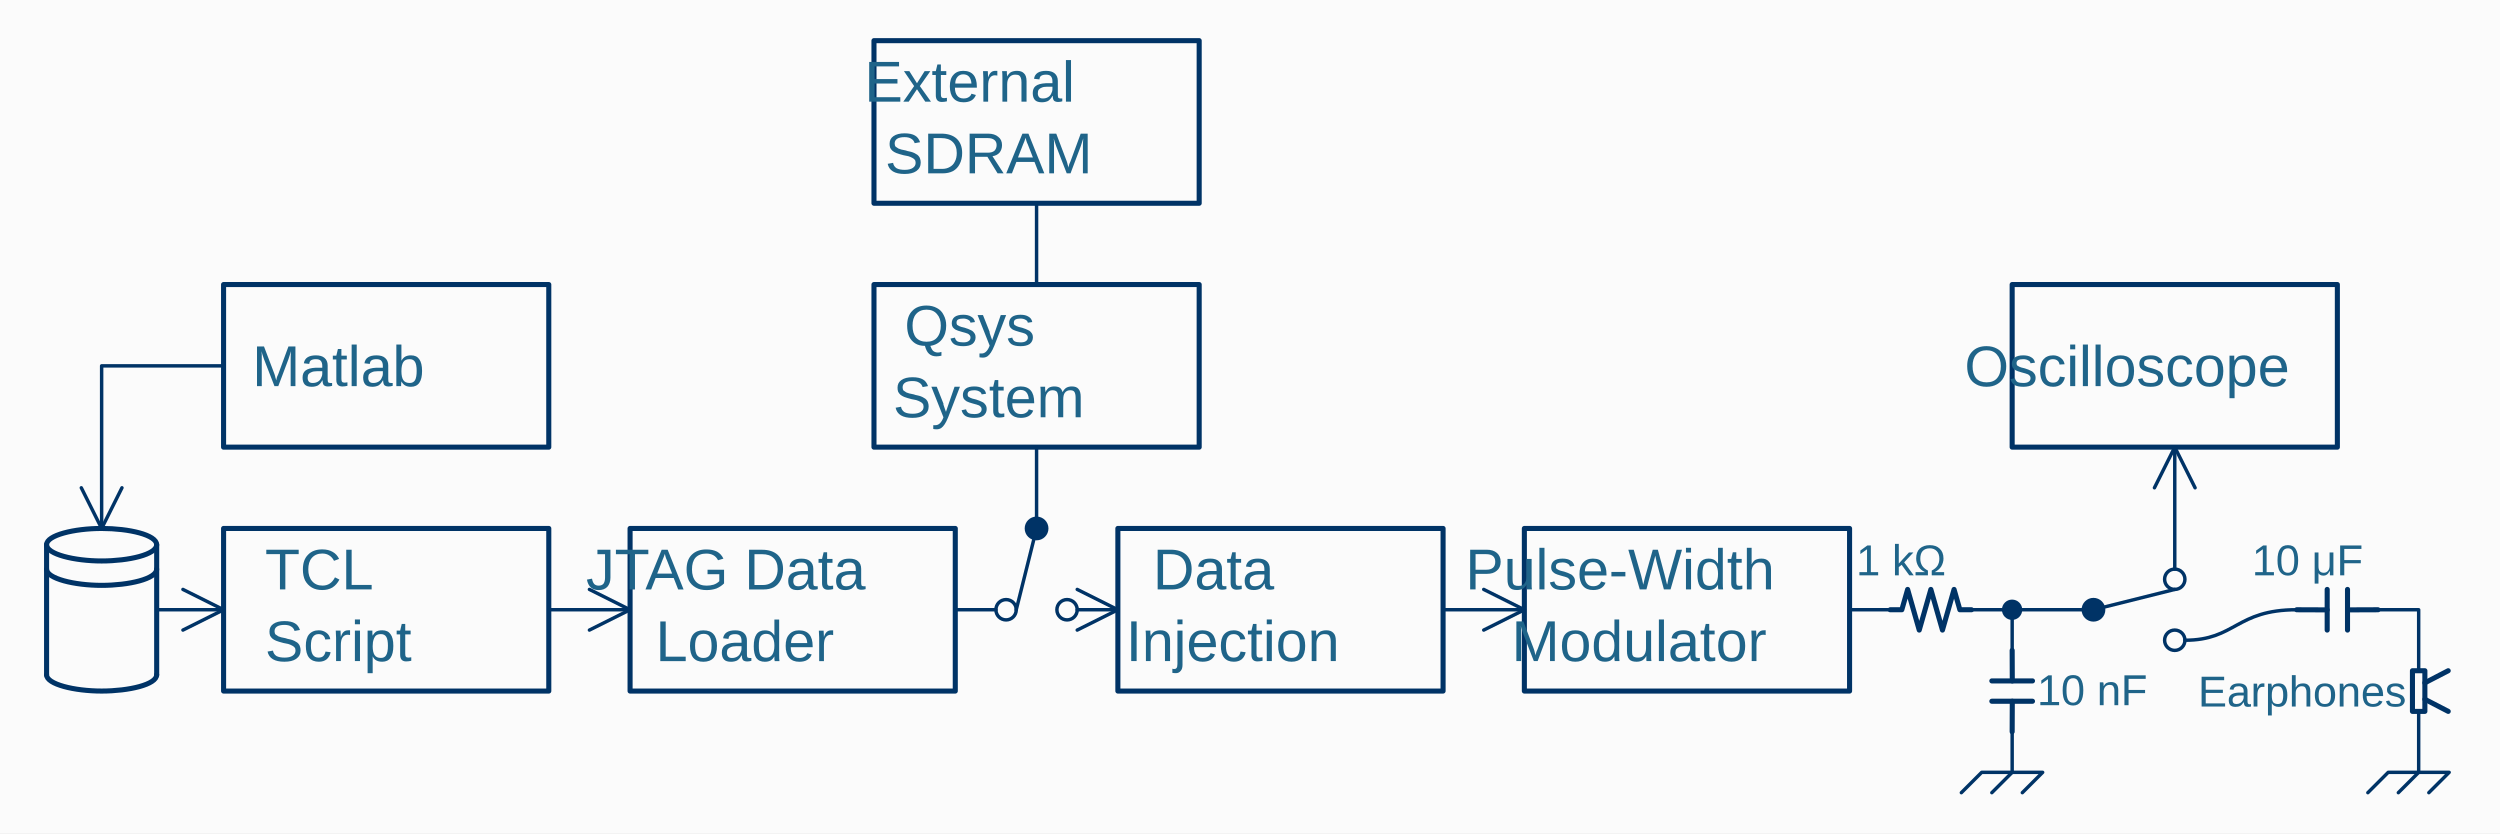
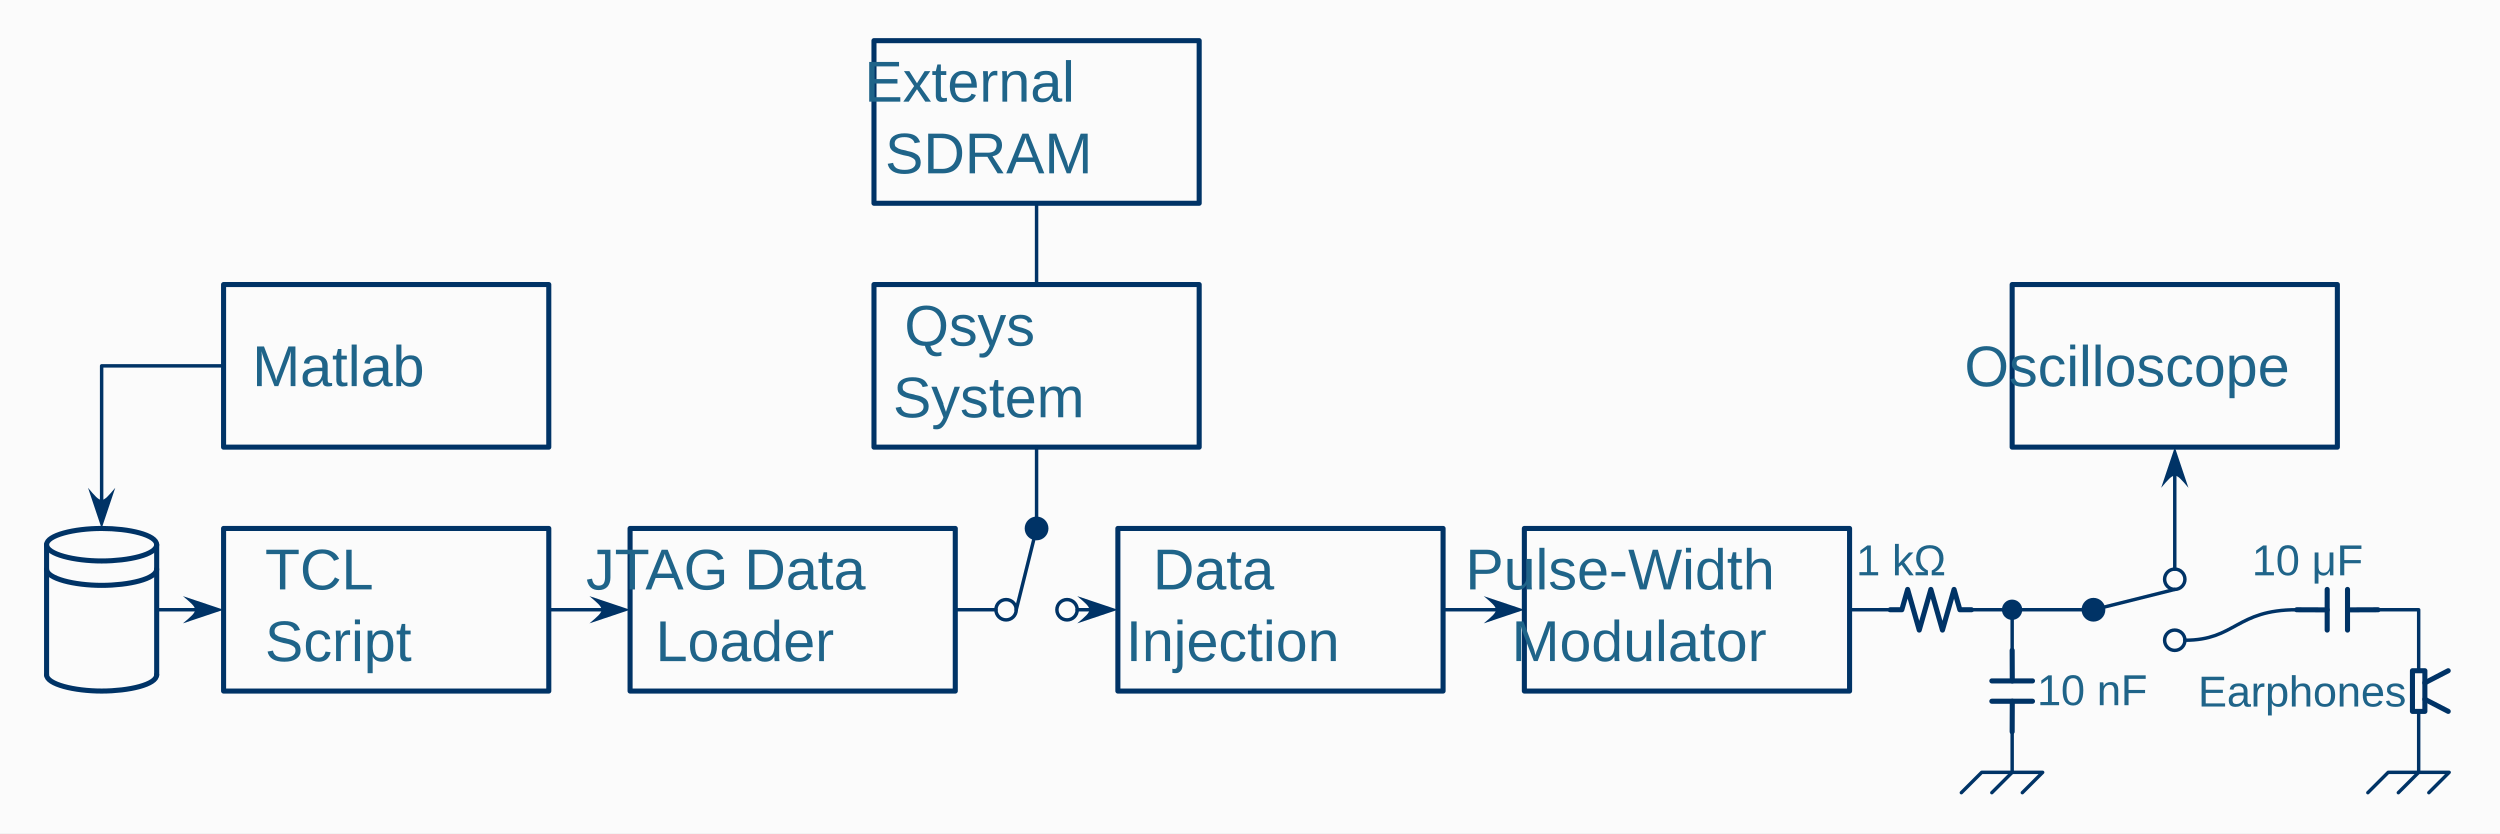
<svg xmlns="http://www.w3.org/2000/svg" width="123mm" height="41mm" id="svg2" version="1.1" viewBox="0 0 123 41">
  <defs id="defs4">
    </defs>
  <g id="layer4" transform="translate(-202.2187,-408.6614)">
    <rect style="fill:#ffffff;fill-opacity:0.75;stroke-width:0.265" id="rect1" width="122.998" height="40.999" x="202.219" y="408.661" />
  </g>
  <g id="layer1" transform="translate(-103.3374,278.4189)">
    <rect style="fill:none;stroke:#003366;stroke-width:0.25;stroke-linecap:round;stroke-linejoin:round;stroke-miterlimit:4;stroke-dasharray:none;stroke-dashoffset:0;stroke-opacity:1" id="rect3887-9-2" width="16" height="8" x="114.337" y="-264.419" />
    <path style="fill:none;stroke:#003366;stroke-width:0.25;stroke-linecap:round;stroke-linejoin:round;stroke-miterlimit:4;stroke-dasharray:none;stroke-dashoffset:0;stroke-opacity:1" d="m 105.629,-251.619 v 6.4" id="path4029" />
    <path style="fill:none;stroke:#003366;stroke-width:0.25;stroke-linecap:round;stroke-linejoin:round;stroke-miterlimit:4;stroke-dasharray:none;stroke-dashoffset:0;stroke-opacity:1" d="m 111.046,-251.619 v 6.4" id="path4031" />
    <rect y="-252.419" x="178.336" height="8" width="16" id="rect4081-1-2-9-4" style="fill:none;stroke:#003366;stroke-width:0.25;stroke-linecap:round;stroke-linejoin:round;stroke-miterlimit:4;stroke-dasharray:none;stroke-dashoffset:0;stroke-opacity:1" />
    <path id="path4498" d="m 194.336,-248.419 h 2" style="fill:none;stroke:#003366;stroke-width:0.17;stroke-linecap:round;stroke-linejoin:round;stroke-miterlimit:4;stroke-dasharray:none;stroke-dashoffset:0;stroke-opacity:1" />
    <path style="fill:none;stroke:#003366;stroke-width:0.17;stroke-linecap:round;stroke-linejoin:round;stroke-miterlimit:4;stroke-dasharray:none;stroke-dashoffset:0;stroke-opacity:1" d="m 202.336,-246.419 v -2 h -2" id="path4506" />
    <path style="fill:none;stroke:#003366;stroke-width:0.17;stroke-linecap:round;stroke-linejoin:round;stroke-miterlimit:4;stroke-dasharray:none;stroke-dashoffset:0;stroke-opacity:1" d="m 199.836,-239.419 1,-1 h 3 l -1,1" id="path4508" />
    <path style="fill:none;stroke:#003366;stroke-width:0.17;stroke-linecap:round;stroke-linejoin:round;stroke-miterlimit:4;stroke-dasharray:none;stroke-dashoffset:0;stroke-opacity:1" d="m 202.336,-240.419 -1,1" id="path4510" />
    <path style="fill:none;stroke:#003366;stroke-width:0.17;stroke-linecap:round;stroke-linejoin:round;stroke-miterlimit:4;stroke-dasharray:none;stroke-dashoffset:0;stroke-opacity:1" d="m 202.336,-240.419 v -2" id="path4512" />
    <path style="fill:none;stroke:#003366;stroke-width:0.25;stroke-linecap:round;stroke-linejoin:round;stroke-miterlimit:4;stroke-dasharray:none;stroke-dashoffset:0;stroke-opacity:1" d="m 196.336,-248.419 h 0.571 l 0.286,-1 0.571,2 0.571,-2 0.571,2 0.571,-2 0.286,1 h 0.571" id="path4504" />
    <path style="fill:none;stroke:#003366;stroke-width:0.25;stroke-linecap:round;stroke-linejoin:round;stroke-miterlimit:4;stroke-dasharray:none;stroke-dashoffset:0;stroke-opacity:1" d="m 202.336,-246.419 0.006,1.501" id="path4532" />
    <path style="fill:none;stroke:#003366;stroke-width:0.25;stroke-linecap:round;stroke-linejoin:round;stroke-miterlimit:4;stroke-dasharray:none;stroke-dashoffset:0;stroke-opacity:1" d="m 202.342,-243.918 -0.006,1.499" id="path4534" />
    <path style="fill:none;stroke:#003366;stroke-width:0.25;stroke-linecap:round;stroke-linejoin:round;stroke-miterlimit:4;stroke-dasharray:none;stroke-dashoffset:0;stroke-opacity:1" d="m 203.336,-243.918 h -2" id="path4536" />
    <path style="fill:none;stroke:#003366;stroke-width:0.25;stroke-linecap:round;stroke-linejoin:round;stroke-miterlimit:4;stroke-dasharray:none;stroke-dashoffset:0;stroke-opacity:1" d="m 203.336,-244.918 h -2" id="path4538" />
    <path style="fill:none;stroke:#003366;stroke-width:0.17;stroke-linecap:round;stroke-linejoin:round;stroke-miterlimit:4;stroke-dasharray:none;stroke-dashoffset:0;stroke-opacity:1" d="m 202.336,-248.419 h 4" id="path4540" />
    <circle style="fill:#003366;fill-opacity:1;stroke:none;stroke-width:0.34;stroke-miterlimit:4;stroke-dasharray:none;stroke-opacity:1" id="path4105-3" cx="202.332" cy="-248.419" r="0.5" />
    <path id="path4766" d="m 105.629,-250.419 c 0,0.467 1.369,0.8 2.708,0.8 1.339,0 2.708,-0.317 2.708,-0.8" style="fill:none;stroke:#003366;stroke-width:0.25;stroke-linecap:round;stroke-linejoin:round;stroke-miterlimit:4;stroke-dasharray:none;stroke-dashoffset:0;stroke-opacity:1" />
    <path style="fill:none;stroke:#003366;stroke-width:0.25;stroke-linecap:round;stroke-linejoin:round;stroke-miterlimit:4;stroke-dasharray:none;stroke-dashoffset:0;stroke-opacity:1" d="m 105.629,-251.619 c 0,0.467 1.369,0.8 2.708,0.8 1.339,0 2.708,-0.317 2.708,-0.8 0,-0.483 -1.354,-0.8 -2.708,-0.8 -1.354,0 -2.708,0.333 -2.708,0.8 z" id="path4768" />
    <path style="fill:none;stroke:#003366;stroke-width:0.25;stroke-linecap:round;stroke-linejoin:round;stroke-miterlimit:4;stroke-dasharray:none;stroke-dashoffset:0;stroke-opacity:1" d="m 105.629,-245.219 c 0,0.467 1.369,0.8 2.708,0.8 1.339,0 2.708,-0.317 2.708,-0.8" id="path4770" />
    <rect style="fill:none;stroke:#003366;stroke-width:0.25;stroke-linecap:round;stroke-linejoin:round;stroke-miterlimit:4;stroke-dasharray:none;stroke-dashoffset:0;stroke-opacity:1" id="rect3887-9-2-3" width="16" height="8" x="146.337" y="-264.419" />
    <text xml:space="preserve" style="font-style:normal;font-variant:normal;font-weight:normal;font-stretch:normal;font-size:3.387px;line-height:0%;font-family:Arial;-inkscape-font-specification:Arial;text-align:center;letter-spacing:0px;word-spacing:0px;text-anchor:middle;fill:#1f6489;fill-opacity:1;stroke:none;stroke-width:0.282" x="154.337" y="-261.419" id="text3889-4-4-1">
      <tspan x="154.337" y="-261.419" id="tspan4039-9" style="font-size:2.822px;line-height:1.25;stroke-width:0.282">Qsys</tspan>
      <tspan x="154.337" y="-257.891" style="font-size:2.822px;line-height:1.25;stroke-width:0.282" id="tspan4628-8">System</tspan>
    </text>
    <path style="fill:none;stroke:#003366;stroke-width:0.25;stroke-linecap:round;stroke-linejoin:round;stroke-miterlimit:4;stroke-dasharray:none;stroke-dashoffset:0;stroke-opacity:1" d="m 220.336,-248.419 -1.501,0.006" id="path4532-8" />
    <path style="fill:none;stroke:#003366;stroke-width:0.25;stroke-linecap:round;stroke-linejoin:round;stroke-miterlimit:4;stroke-dasharray:none;stroke-dashoffset:0;stroke-opacity:1" d="m 217.835,-248.413 -1.499,-0.006" id="path4534-7" />
    <path style="fill:none;stroke:#003366;stroke-width:0.25;stroke-linecap:round;stroke-linejoin:round;stroke-miterlimit:4;stroke-dasharray:none;stroke-dashoffset:0;stroke-opacity:1" d="m 217.835,-247.419 v -2" id="path4536-4" />
    <path style="fill:none;stroke:#003366;stroke-width:0.25;stroke-linecap:round;stroke-linejoin:round;stroke-miterlimit:4;stroke-dasharray:none;stroke-dashoffset:0;stroke-opacity:1" d="m 218.835,-247.419 v -2" id="path4538-0" />
    <text xml:space="preserve" style="font-style:normal;font-variant:normal;font-weight:normal;font-stretch:normal;font-size:2.117px;line-height:0%;font-family:Arial;-inkscape-font-specification:Arial;text-align:center;letter-spacing:0px;word-spacing:0px;text-anchor:middle;fill:#1f6489;fill-opacity:1;stroke:none;stroke-width:0.282" x="198.336" y="-250.115" id="text3889-4-4-1-7">
      <tspan x="198.336" y="-250.115" style="font-size:2.117px;line-height:1.25;stroke-width:0.282" id="tspan4628-8-8">1 kΩ</tspan>
    </text>
    <text xml:space="preserve" style="font-style:normal;font-variant:normal;font-weight:normal;font-stretch:normal;font-size:2.117px;line-height:0%;font-family:Arial;-inkscape-font-specification:Arial;text-align:center;letter-spacing:0px;word-spacing:0px;text-anchor:middle;fill:#1f6489;fill-opacity:1;stroke:none;stroke-width:0.282" x="218.336" y="-250.115" id="text3889-4-4-1-7-6">
      <tspan x="218.336" y="-250.115" style="font-size:2.117px;line-height:1.25;stroke-width:0.282" id="tspan4628-8-8-8">10 μF</tspan>
    </text>
    <text xml:space="preserve" style="font-style:normal;font-variant:normal;font-weight:normal;font-stretch:normal;font-size:2.117px;line-height:0%;font-family:Arial;-inkscape-font-specification:Arial;text-align:start;letter-spacing:0px;word-spacing:0px;text-anchor:start;fill:#1f6489;fill-opacity:1;stroke:none;stroke-width:0.282" x="203.565" y="-243.725" id="text3889-4-4-1-7-6-6">
      <tspan x="203.565" y="-243.725" style="font-size:2.117px;line-height:1.25;text-align:start;text-anchor:start;stroke-width:0.282" id="tspan4628-8-8-8-8">10 nF</tspan>
    </text>
    <path style="fill:none;stroke:#003366;stroke-width:0.25;stroke-linecap:round;stroke-linejoin:round;stroke-miterlimit:4;stroke-dasharray:none;stroke-dashoffset:0;stroke-opacity:1" d="m 222.03,-245.419 v 2 h 0.611 v -2 z" id="path4532-7" />
    <path style="opacity:1;fill:none;fill-opacity:1;stroke:#003366;stroke-width:0.25;stroke-linecap:round;stroke-linejoin:round;stroke-miterlimit:4;stroke-dasharray:none;stroke-opacity:1" d="m 222.641,-244.824 1.148,-0.595" id="path4752" />
    <path id="path4754" d="m 223.79,-243.419 -1.148,-0.595" style="opacity:1;fill:none;fill-opacity:1;stroke:#003366;stroke-width:0.25;stroke-linecap:round;stroke-linejoin:round;stroke-miterlimit:4;stroke-dasharray:none;stroke-opacity:1" />
    <path style="opacity:1;fill:none;fill-opacity:1;stroke:#003366;stroke-width:0.17;stroke-linecap:round;stroke-linejoin:round;stroke-miterlimit:4;stroke-dasharray:none;stroke-opacity:1" d="m 220.336,-248.419 h 2 v 3" id="path4756" />
    <path style="opacity:1;fill:none;fill-opacity:1;stroke:#003366;stroke-width:0.17;stroke-linecap:round;stroke-linejoin:round;stroke-miterlimit:4;stroke-dasharray:none;stroke-opacity:1" d="m 222.336,-243.419 v 3" id="path4758" />
    <path id="path4760" d="m 219.836,-239.419 1,-1 h 3 l -1,1" style="fill:none;stroke:#003366;stroke-width:0.17;stroke-linecap:round;stroke-linejoin:round;stroke-miterlimit:4;stroke-dasharray:none;stroke-dashoffset:0;stroke-opacity:1" />
    <path id="path4762" d="m 222.336,-240.419 -1,1" style="fill:none;stroke:#003366;stroke-width:0.17;stroke-linecap:round;stroke-linejoin:round;stroke-miterlimit:4;stroke-dasharray:none;stroke-dashoffset:0;stroke-opacity:1" />
    <text xml:space="preserve" style="font-style:normal;font-variant:normal;font-weight:normal;font-stretch:normal;font-size:2.117px;line-height:0%;font-family:Arial;-inkscape-font-specification:Arial;text-align:start;letter-spacing:0px;word-spacing:0px;text-anchor:start;fill:#1f6489;fill-opacity:1;stroke:none;stroke-width:0.282" x="211.484" y="-243.659" id="text3889-4-4-1-7-6-6-7">
      <tspan x="211.484" y="-243.659" style="font-size:2.117px;line-height:1.25;text-align:start;text-anchor:start;stroke-width:0.282" id="tspan4628-8-8-8-8-2">Earphones</tspan>
    </text>
    <rect style="fill:none;stroke:#003366;stroke-width:0.25;stroke-linecap:round;stroke-linejoin:round;stroke-miterlimit:4;stroke-dasharray:none;stroke-dashoffset:0;stroke-opacity:1" id="rect3887-8" width="16" height="8" x="146.337" y="-276.419" />
    <text xml:space="preserve" style="font-style:normal;font-variant:normal;font-weight:normal;font-stretch:normal;font-size:3.387px;line-height:0%;font-family:Arial;-inkscape-font-specification:Arial;text-align:center;letter-spacing:0px;word-spacing:0px;text-anchor:middle;fill:#1f6489;fill-opacity:1;stroke:none;stroke-width:0.282" x="154.337" y="-273.419" id="text3889-3">
      <tspan id="tspan3893-2" x="154.337" y="-273.419" style="font-size:2.822px;line-height:1.25;stroke-width:0.282">External</tspan>
      <tspan x="154.337" y="-269.891" id="tspan3897-3" style="font-size:2.822px;line-height:1.25;stroke-width:0.282">SDRAM</tspan>
    </text>
    <rect style="fill:none;stroke:#003366;stroke-width:0.25;stroke-linecap:round;stroke-linejoin:round;stroke-miterlimit:4;stroke-dasharray:none;stroke-dashoffset:0;stroke-opacity:1" id="rect3887-9-2-0" width="16" height="8" x="134.337" y="-252.419" />
    <text xml:space="preserve" style="font-style:normal;font-variant:normal;font-weight:normal;font-stretch:normal;font-size:3.387px;line-height:0%;font-family:Arial;-inkscape-font-specification:Arial;text-align:center;letter-spacing:0px;word-spacing:0px;text-anchor:middle;fill:#1f6489;fill-opacity:1;stroke:none;stroke-width:0.282" x="142.337" y="-249.419" id="text3889-4-4-2">
      <tspan x="142.337" y="-249.419" style="font-size:2.822px;line-height:1.25;stroke-width:0.282" id="tspan4628-7">JTAG Data</tspan>
      <tspan x="142.337" y="-245.892" style="font-size:2.822px;line-height:1.25;stroke-width:0.282" id="tspan4832">Loader</tspan>
    </text>
  </g>
  <g id="layer3" transform="translate(-202.2187,-408.6614)" />
  <g id="layer2" transform="translate(-202.2187,-408.6614)">
    <text xml:space="preserve" style="font-style:normal;font-variant:normal;font-weight:normal;font-stretch:normal;font-size:3.387px;line-height:0%;font-family:Arial;-inkscape-font-specification:Arial;text-align:center;letter-spacing:0px;word-spacing:0px;text-anchor:middle;fill:#1f6489;fill-opacity:1;stroke:none;stroke-width:0.282" x="221.218" y="427.661" id="text3889-4-4">
      <tspan x="221.218" y="427.661" style="font-size:2.822px;line-height:1.25;stroke-width:0.282" id="tspan4628">Matlab</tspan>
    </text>
    <text id="text4083-7-1-5-1" y="437.661" x="285.218" style="font-style:normal;font-variant:normal;font-weight:normal;font-stretch:normal;font-size:3.387px;line-height:0%;font-family:Arial;-inkscape-font-specification:Arial;text-align:center;letter-spacing:0px;word-spacing:0px;text-anchor:middle;fill:#1f6489;fill-opacity:1;stroke:none;stroke-width:0.282" xml:space="preserve">
      <tspan y="437.661" x="285.218" id="tspan4386-3" style="font-size:2.822px;line-height:1.25;stroke-width:0.282">Pulse-Width</tspan>
      <tspan y="441.189" x="285.218" id="tspan4460" style="font-size:2.822px;line-height:1.25;stroke-width:0.282">Modulator</tspan>
    </text>
    <g id="layer3-9" transform="translate(-226.9914,-55.52558)" />
    <circle style="opacity:1;fill:none;fill-opacity:1;stroke:#003366;stroke-width:0.17;stroke-linecap:round;stroke-linejoin:round;stroke-miterlimit:4;stroke-dasharray:none;stroke-opacity:1" id="path4836" cx="251.718" cy="438.661" r="0.5" />
    <circle style="opacity:1;fill:none;fill-opacity:1;stroke:#003366;stroke-width:0.17;stroke-linecap:round;stroke-linejoin:round;stroke-miterlimit:4;stroke-dasharray:none;stroke-opacity:1" id="path4836-5" cx="254.718" cy="438.661" r="0.5" />
    <circle style="opacity:1;fill:#003366;fill-opacity:1;stroke:#003366;stroke-width:0.17;stroke-linecap:round;stroke-linejoin:round;stroke-miterlimit:4;stroke-dasharray:none;stroke-opacity:1" id="path4836-4" cx="253.218" cy="434.661" r="0.5" />
    <path style="opacity:1;fill:none;fill-opacity:1;stroke:#003366;stroke-width:0.17;stroke-linecap:round;stroke-linejoin:round;stroke-miterlimit:4;stroke-dasharray:none;stroke-opacity:1" d="m 253.218,434.661 -1,4" id="path4868" />
    <path style="opacity:1;fill:none;fill-opacity:1;stroke:#003366;stroke-width:0.17;stroke-linecap:round;stroke-linejoin:round;stroke-miterlimit:4;stroke-dasharray:none;stroke-opacity:1" d="m 253.218,434.661 v -4" id="path4870" />
    <path style="opacity:1;fill:none;fill-opacity:1;stroke:#003366;stroke-width:0.17;stroke-linecap:round;stroke-linejoin:round;stroke-miterlimit:4;stroke-dasharray:none;stroke-opacity:1" d="m 249.218,438.661 h 2" id="path4874" />
    <rect style="fill:none;stroke:#003366;stroke-width:0.25;stroke-linecap:round;stroke-linejoin:round;stroke-miterlimit:4;stroke-dasharray:none;stroke-dashoffset:0;stroke-opacity:1" id="rect3887-9-2-0-1" width="16" height="8" x="213.219" y="434.661" />
    <text xml:space="preserve" style="font-style:normal;font-variant:normal;font-weight:normal;font-stretch:normal;font-size:3.387px;line-height:0%;font-family:Arial;-inkscape-font-specification:Arial;text-align:center;letter-spacing:0px;word-spacing:0px;text-anchor:middle;fill:#1f6489;fill-opacity:1;stroke:none;stroke-width:0.282" x="221.218" y="437.661" id="text3889-4-4-2-6">
      <tspan x="221.218" y="437.661" style="font-size:2.822px;line-height:1.25;stroke-width:0.282" id="tspan4628-7-3">TCL</tspan>
      <tspan x="221.218" y="441.189" style="font-size:2.822px;line-height:1.25;stroke-width:0.282" id="tspan4832-3">Script</tspan>
    </text>
-     <path style="opacity:1;fill:none;fill-opacity:1;stroke:#003366;stroke-width:0.17;stroke-linecap:round;stroke-linejoin:round;stroke-miterlimit:4;stroke-dasharray:none;stroke-opacity:1" d="m 229.218,438.661 h 4" id="path4906" />
-     <path style="opacity:1;fill:none;fill-opacity:1;stroke:#003366;stroke-width:0.17;stroke-linecap:round;stroke-linejoin:round;stroke-miterlimit:4;stroke-dasharray:none;stroke-opacity:1" d="m 209.927,438.661 h 3.292" id="path4906-1" />
    <rect style="fill:none;stroke:#003366;stroke-width:0.25;stroke-linecap:round;stroke-linejoin:round;stroke-miterlimit:4;stroke-dasharray:none;stroke-dashoffset:0;stroke-opacity:1" id="rect3887-9-2-0-6" width="16" height="8" x="257.218" y="434.661" />
    <text xml:space="preserve" style="font-style:normal;font-variant:normal;font-weight:normal;font-stretch:normal;font-size:3.387px;line-height:0%;font-family:Arial;-inkscape-font-specification:Arial;text-align:center;letter-spacing:0px;word-spacing:0px;text-anchor:middle;fill:#1f6489;fill-opacity:1;stroke:none;stroke-width:0.282" x="265.218" y="437.661" id="text3889-4-4-2-9">
      <tspan x="265.218" y="437.661" style="font-size:2.822px;line-height:1.25;stroke-width:0.282" id="tspan4628-7-2">Data</tspan>
      <tspan x="265.218" y="441.189" style="font-size:2.822px;line-height:1.25;stroke-width:0.282" id="tspan4832-4">Injection</tspan>
    </text>
-     <path style="opacity:1;fill:none;fill-opacity:1;stroke:#003366;stroke-width:0.17;stroke-linecap:round;stroke-linejoin:round;stroke-miterlimit:4;stroke-dasharray:none;stroke-opacity:1" d="M 255.218,438.661 H 257.218" id="path4949" />
-     <path style="opacity:1;fill:none;fill-opacity:1;stroke:#003366;stroke-width:0.17;stroke-linecap:round;stroke-linejoin:round;stroke-miterlimit:4;stroke-dasharray:none;stroke-opacity:1" d="m 273.218,438.661 h 4" id="path4951" />
    <circle style="opacity:1;fill:none;fill-opacity:1;stroke:#003366;stroke-width:0.17;stroke-linecap:round;stroke-linejoin:round;stroke-miterlimit:4;stroke-dasharray:none;stroke-opacity:1" id="path4836-53" cx="-440.161" cy="309.217" r="0.5" transform="rotate(-90)" />
    <circle style="opacity:1;fill:none;fill-opacity:1;stroke:#003366;stroke-width:0.17;stroke-linecap:round;stroke-linejoin:round;stroke-miterlimit:4;stroke-dasharray:none;stroke-opacity:1" id="path4836-5-0" cx="-437.161" cy="309.217" r="0.5" transform="rotate(-90)" />
    <circle style="opacity:1;fill:#003366;fill-opacity:1;stroke:#003366;stroke-width:0.17;stroke-linecap:round;stroke-linejoin:round;stroke-miterlimit:4;stroke-dasharray:none;stroke-opacity:1" id="path4836-4-1" cx="-438.661" cy="305.217" r="0.5" transform="rotate(-90)" />
    <path style="opacity:1;fill:none;fill-opacity:1;stroke:#003366;stroke-width:0.17;stroke-linecap:round;stroke-linejoin:round;stroke-miterlimit:4;stroke-dasharray:none;stroke-opacity:1" d="m 305.217,438.661 4,-1" id="path4868-9" />
    <path style="opacity:1;fill:none;fill-opacity:1;stroke:#003366;stroke-width:0.17;stroke-linecap:round;stroke-linejoin:round;stroke-miterlimit:4;stroke-dasharray:none;stroke-opacity:1" d="m 309.717,440.161 c 2.5,0 2.5,-1.5 5.5,-1.5" id="path4949-6" />
    <rect style="fill:none;stroke:#003366;stroke-width:0.25;stroke-linecap:round;stroke-linejoin:round;stroke-miterlimit:4;stroke-dasharray:none;stroke-dashoffset:0;stroke-opacity:1" id="rect3887-8-8" width="16" height="8" x="301.217" y="422.661" />
    <text xml:space="preserve" style="font-style:normal;font-variant:normal;font-weight:normal;font-stretch:normal;font-size:3.387px;line-height:0%;font-family:Arial;-inkscape-font-specification:Arial;text-align:center;letter-spacing:0px;word-spacing:0px;text-anchor:middle;fill:#1f6489;fill-opacity:1;stroke:none;stroke-width:0.282" x="309.217" y="427.661" id="text3889-3-8">
      <tspan x="309.217" y="427.661" id="tspan3897-3-1" style="font-size:2.822px;line-height:1.25;stroke-width:0.282">Oscilloscope</tspan>
    </text>
-     <path style="opacity:1;fill:none;fill-opacity:1;stroke:#003366;stroke-width:0.17;stroke-linecap:round;stroke-linejoin:round;stroke-miterlimit:4;stroke-dasharray:none;stroke-opacity:1" d="m 309.217,436.661 v -6" id="path5009" />
-     <path style="opacity:1;fill:none;fill-opacity:1;stroke:#003366;stroke-width:0.17;stroke-linecap:round;stroke-linejoin:round;stroke-miterlimit:4;stroke-dasharray:none;stroke-opacity:1" d="m 207.219,434.661 v -8 h 6" id="path5011" />
-     <path style="opacity:1;fill:none;fill-opacity:1;stroke:#003366;stroke-width:0.17;stroke-linecap:round;stroke-linejoin:round;stroke-miterlimit:4;stroke-dasharray:none;stroke-opacity:1" d="m 206.219,432.661 1,2 1,-2" id="path5013" />
-     <path style="opacity:1;fill:none;fill-opacity:1;stroke:#003366;stroke-width:0.17;stroke-linecap:round;stroke-linejoin:round;stroke-miterlimit:4;stroke-dasharray:none;stroke-opacity:1" d="m 211.219,437.661 c 0,0 2,1 2,1 l -2,1" id="path5015" />
-     <path style="opacity:1;fill:none;fill-opacity:1;stroke:#003366;stroke-width:0.17;stroke-linecap:round;stroke-linejoin:round;stroke-miterlimit:4;stroke-dasharray:none;stroke-opacity:1" d="m 231.218,437.661 2,1 -2,1" id="path5017" />
-     <path style="opacity:1;fill:none;fill-opacity:1;stroke:#003366;stroke-width:0.17;stroke-linecap:round;stroke-linejoin:round;stroke-miterlimit:4;stroke-dasharray:none;stroke-opacity:1" d="m 255.218,437.661 2,1 -2,1" id="path5019" />
-     <path style="opacity:1;fill:none;fill-opacity:1;stroke:#003366;stroke-width:0.17;stroke-linecap:round;stroke-linejoin:round;stroke-miterlimit:4;stroke-dasharray:none;stroke-opacity:1" d="m 275.218,437.661 2,1 -2,1" id="path5021" />
-     <path style="opacity:1;fill:none;fill-opacity:1;stroke:#003366;stroke-width:0.17;stroke-linecap:round;stroke-linejoin:round;stroke-miterlimit:4;stroke-dasharray:none;stroke-opacity:1" d="m 308.217,432.661 1,-2 1,2" id="path5023" />
    <path style="opacity:1;fill:none;fill-opacity:1;stroke:#003366;stroke-width:0.17;stroke-linecap:round;stroke-linejoin:round;stroke-miterlimit:4;stroke-dasharray:none;stroke-opacity:1" d="m 253.218,418.661 v 4" id="path5025" />
+     <path style="fill:none;fill-opacity:1;stroke:#003366;stroke-width:0.17;stroke-linecap:round;stroke-linejoin:round;stroke-miterlimit:4;stroke-dasharray:none;stroke-opacity:1" d="m 229.218,438.661 h 3" id="path4906" />
+     <path style="fill:none;fill-opacity:1;stroke:#003366;stroke-width:0.17;stroke-linecap:round;stroke-linejoin:round;stroke-miterlimit:4;stroke-dasharray:none;stroke-opacity:1" d="m 209.927,438.661 2.292,1.9e-4" id="path4906-1" />
+     <path style="fill:none;fill-opacity:1;stroke:#003366;stroke-width:0.17;stroke-linecap:round;stroke-linejoin:round;stroke-miterlimit:4;stroke-dasharray:none;stroke-opacity:1" d="m 255.218,438.661 h 1.001" id="path4949" />
+     <path style="fill:none;fill-opacity:1;stroke:#003366;stroke-width:0.17;stroke-linecap:round;stroke-linejoin:round;stroke-miterlimit:4;stroke-dasharray:none;stroke-opacity:1" d="m 273.218,438.661 h 3.001" id="path4951" />
+     <path style="fill:none;fill-opacity:1;stroke:#003366;stroke-width:0.17;stroke-linecap:round;stroke-linejoin:round;stroke-miterlimit:4;stroke-dasharray:none;stroke-opacity:1" d="m 309.217,436.661 v -5" id="path5009" />
+     <path style="fill:none;fill-opacity:1;stroke:#003366;stroke-width:0.17;stroke-linecap:round;stroke-linejoin:round;stroke-miterlimit:4;stroke-dasharray:none;stroke-opacity:1" d="m 207.219,433.661 v -7 h 6" id="path5011" />
+     <path style="fill:#003366;fill-opacity:1;stroke:none;stroke-width:0.17;stroke-linecap:round;stroke-linejoin:round;stroke-miterlimit:4;stroke-dasharray:none;stroke-dashoffset:0;stroke-opacity:1" d="m 207.889,432.661 -0.67,2 -0.67,-2 c 0.67,0.795 0.67,0.795 1.34,0 z" id="path6-6-8-8-51-6" />
+     <path style="fill:#003366;fill-opacity:1;stroke:none;stroke-width:0.17;stroke-linecap:round;stroke-linejoin:round;stroke-miterlimit:4;stroke-dasharray:none;stroke-dashoffset:0;stroke-opacity:1" d="m 211.219,437.991 2,0.67 -2,0.67 c 0.795,-0.67 0.795,-0.67 0,-1.34 z" id="path6-6-8-8-51-6-5" />
+     <path style="fill:#003366;fill-opacity:1;stroke:none;stroke-width:0.17;stroke-linecap:round;stroke-linejoin:round;stroke-miterlimit:4;stroke-dasharray:none;stroke-dashoffset:0;stroke-opacity:1" d="m 231.219,437.991 2,0.67 -2,0.67 c 0.795,-0.67 0.795,-0.67 0,-1.34 z" id="path6-6-8-8-51-6-9" />
+     <path style="fill:#003366;fill-opacity:1;stroke:none;stroke-width:0.17;stroke-linecap:round;stroke-linejoin:round;stroke-miterlimit:4;stroke-dasharray:none;stroke-dashoffset:0;stroke-opacity:1" d="m 255.219,437.991 2,0.67 -2,0.67 c 0.795,-0.67 0.795,-0.67 0,-1.34 z" id="path6-6-8-8-51-6-6" />
+     <path style="fill:#003366;fill-opacity:1;stroke:none;stroke-width:0.17;stroke-linecap:round;stroke-linejoin:round;stroke-miterlimit:4;stroke-dasharray:none;stroke-dashoffset:0;stroke-opacity:1" d="m 275.219,437.991 2,0.67 -2,0.67 c 0.795,-0.67 0.795,-0.67 0,-1.34 z" id="path6-6-8-8-51-6-8" />
+     <path style="fill:#003366;fill-opacity:1;stroke:none;stroke-width:0.17;stroke-linecap:round;stroke-linejoin:round;stroke-miterlimit:4;stroke-dasharray:none;stroke-dashoffset:0;stroke-opacity:1" d="m 308.549,432.661 0.67,-2 0.67,2 c -0.67,-0.795 -0.67,-0.795 -1.34,0 z" id="path6-6-8-8-51-6-1" />
  </g>
</svg>
